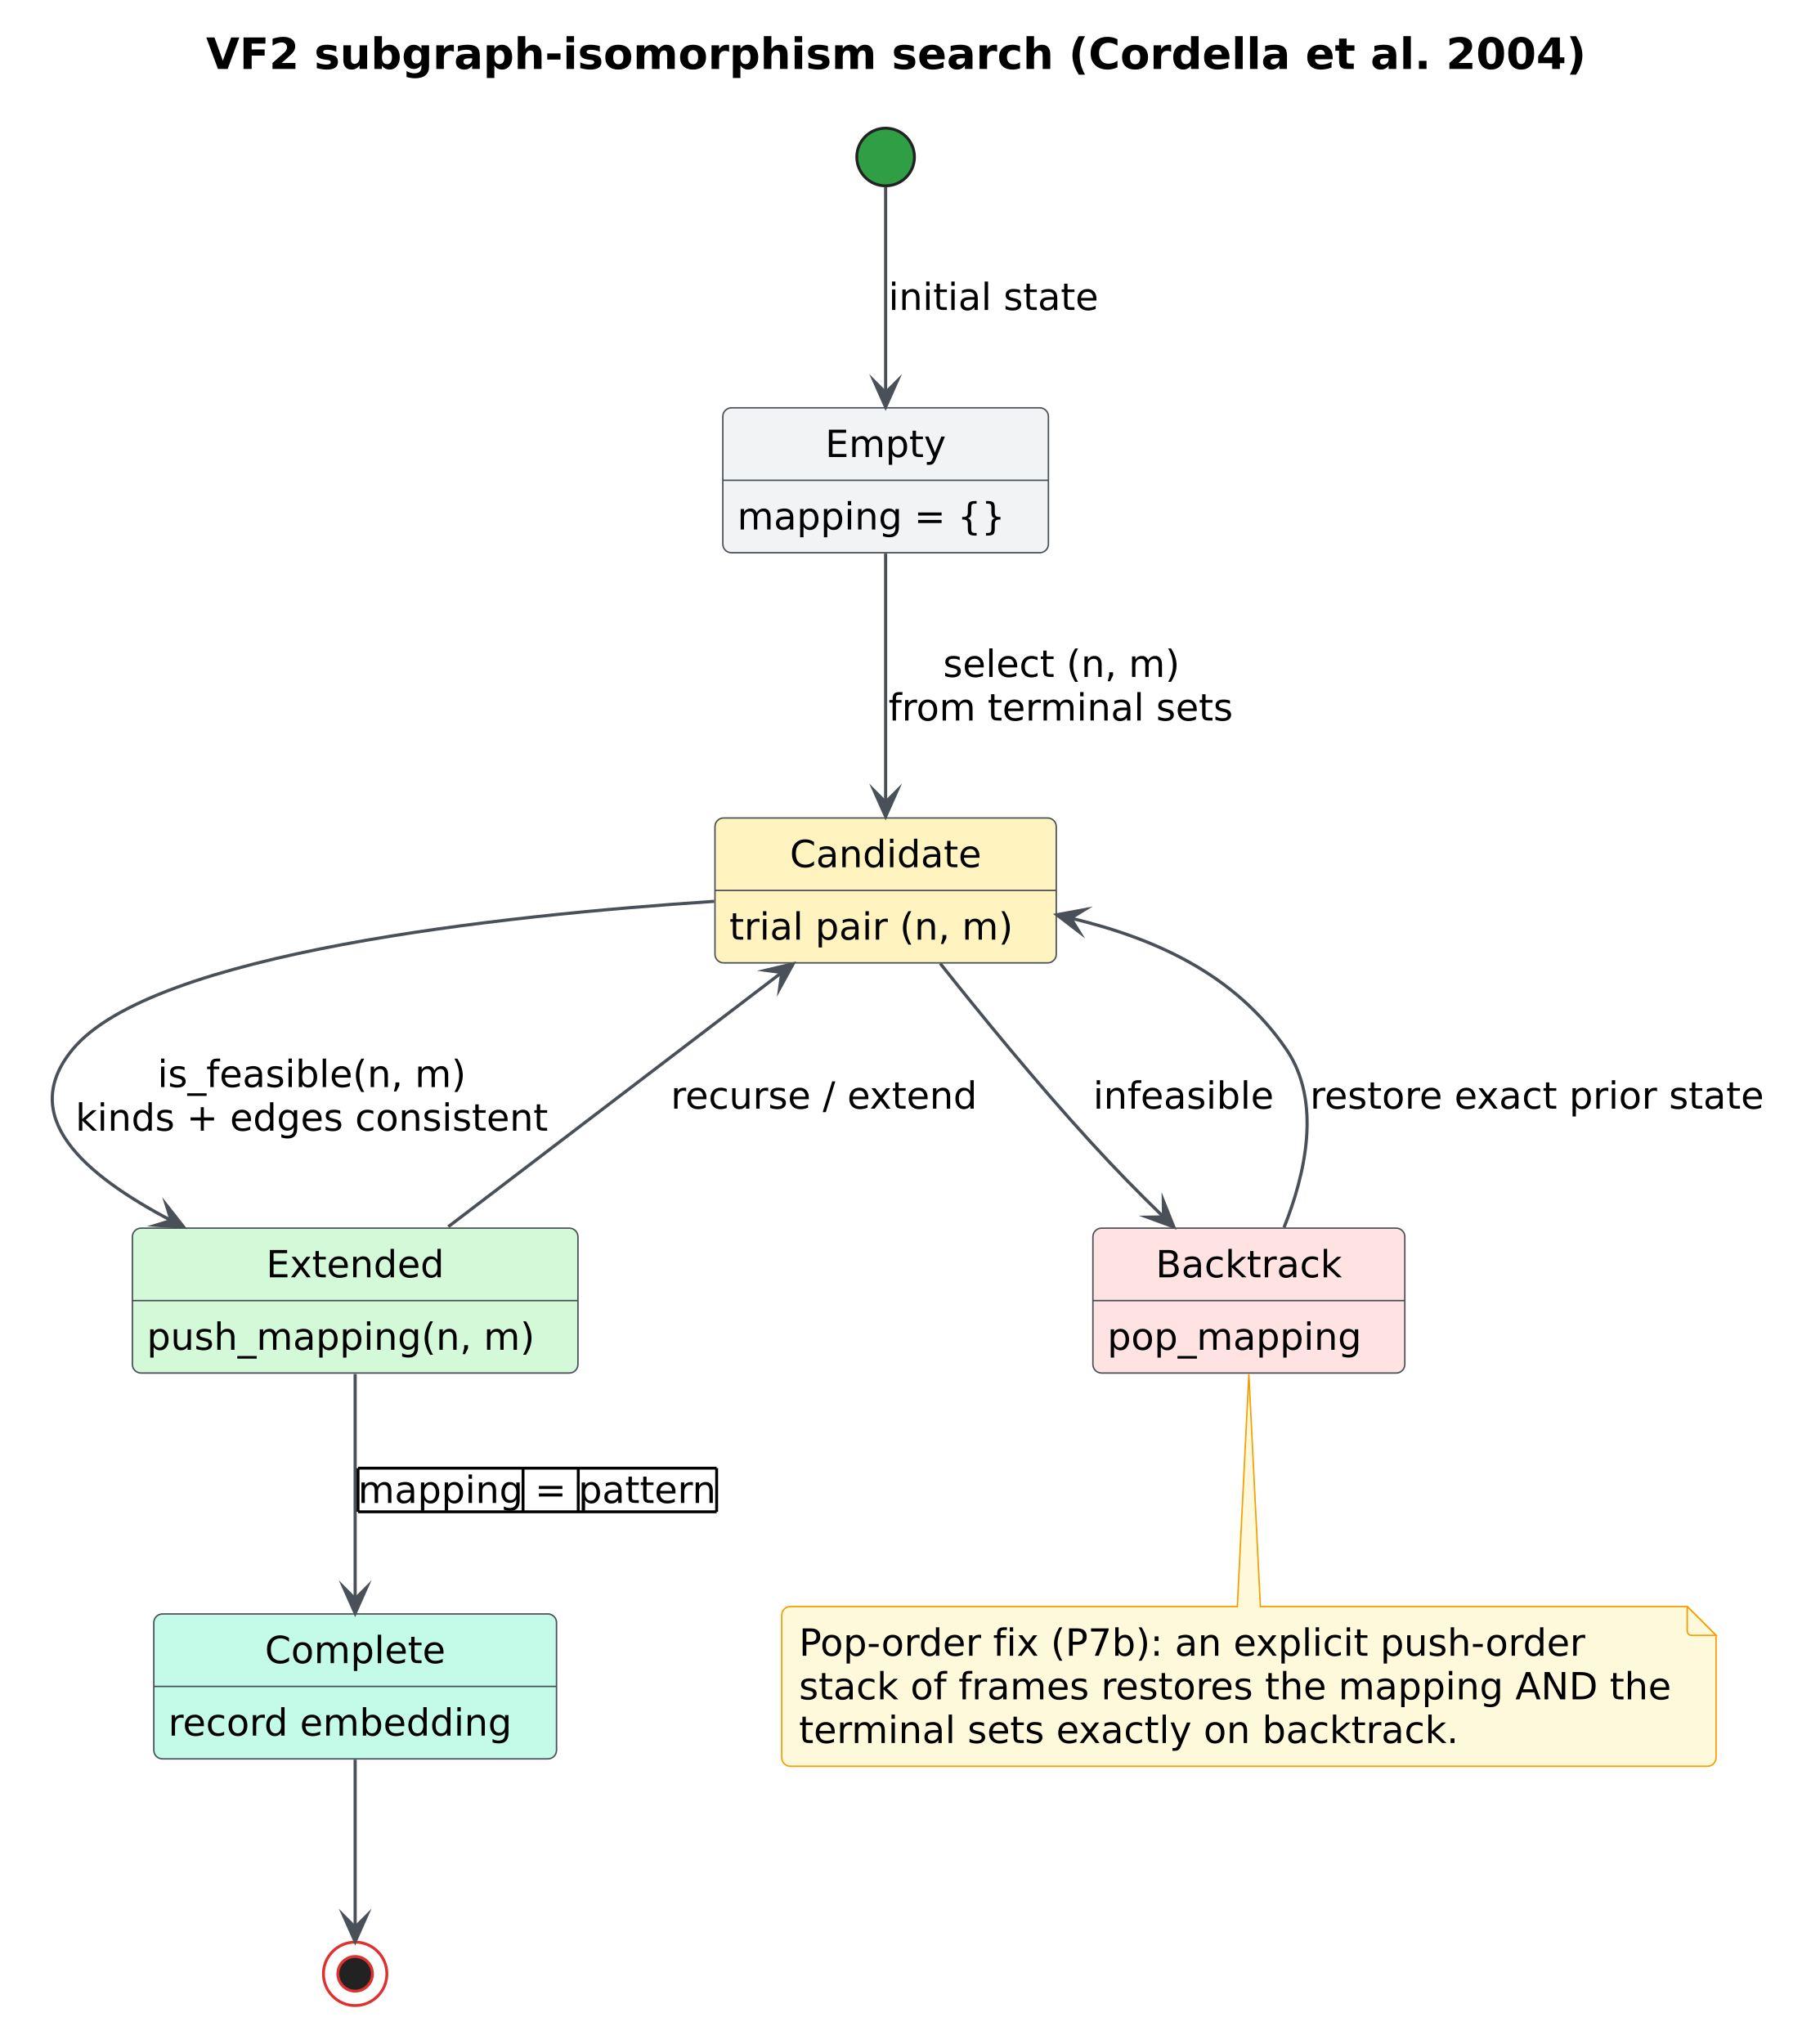
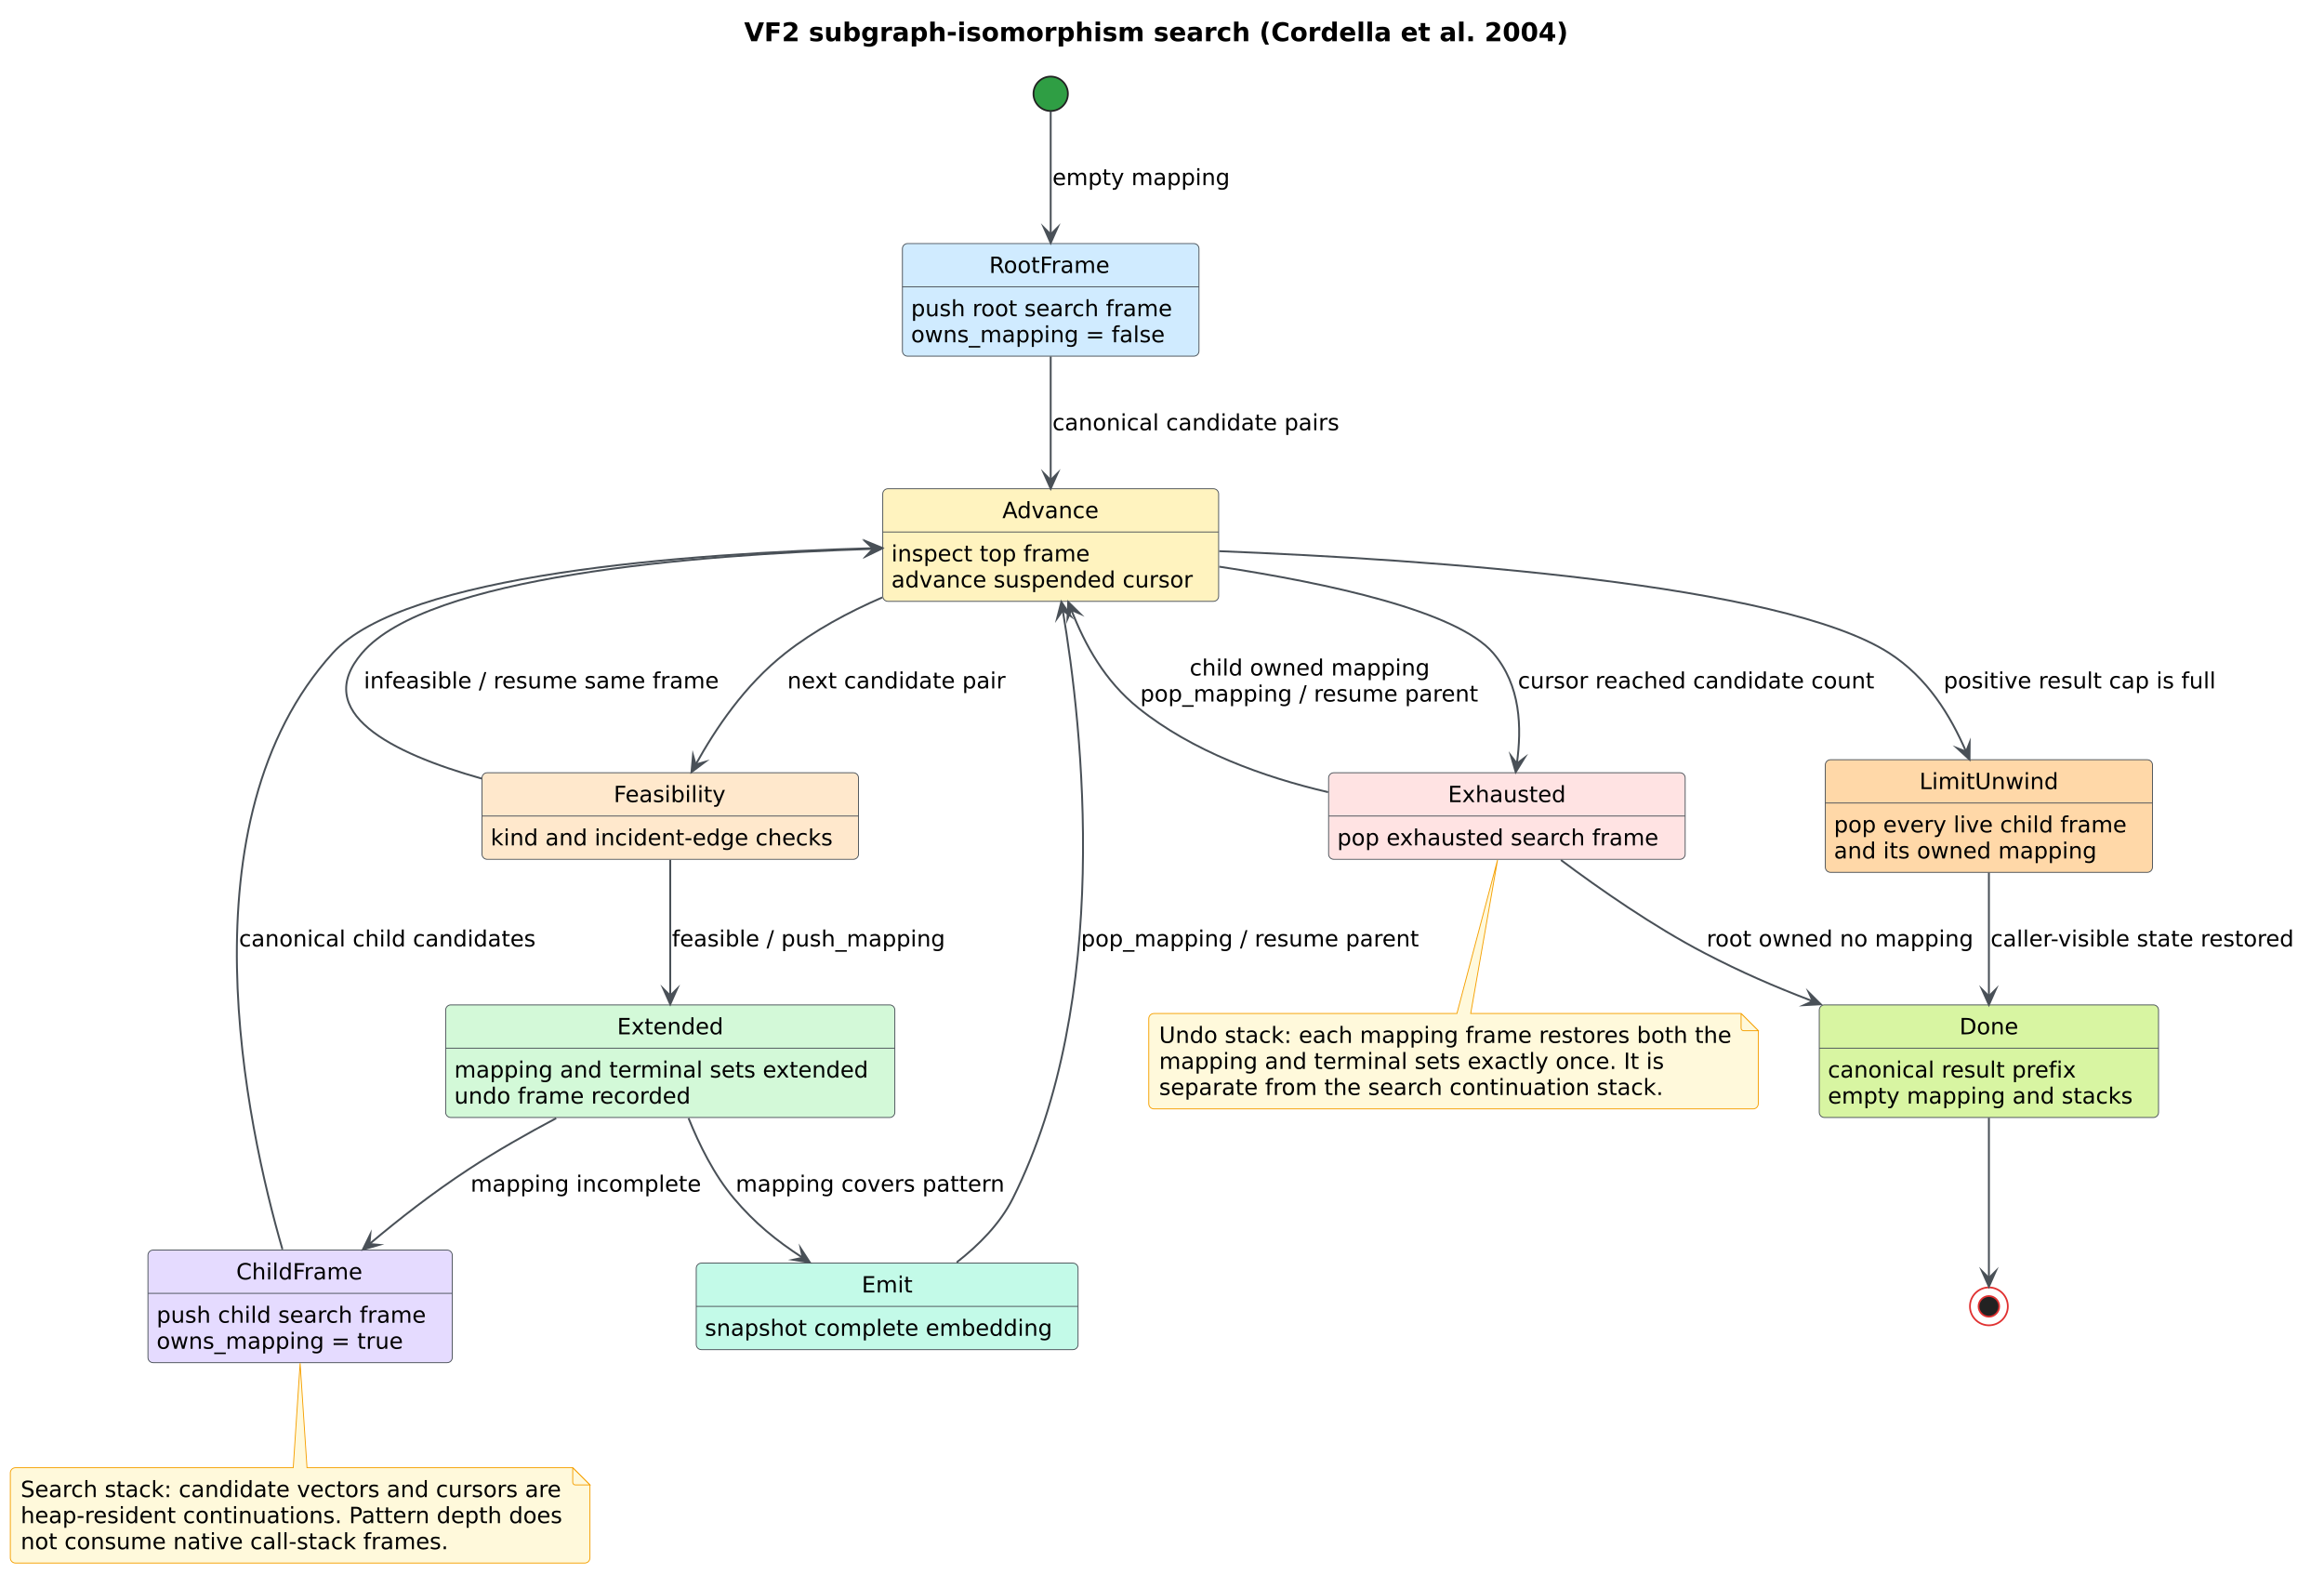
- <svg xmlns="http://www.w3.org/2000/svg" contentStyleType="text/css" data-diagram-type="STATE" height="709px" preserveAspectRatio="none" style="width:628px;height:709px;background:#FFFFFF;" version="1.1" viewBox="0 0 628 709" width="628px" zoomAndPan="magnify">
+ <svg xmlns="http://www.w3.org/2000/svg" contentStyleType="text/css" data-diagram-type="STATE" height="922px" preserveAspectRatio="none" style="width:1350px;height:922px;background:#FFFFFF;" version="1.1" viewBox="0 0 1350 922" width="1350px" zoomAndPan="magnify">
  <defs />
  <g>
    <g class="title" data-source-line="2">
-       <text fill="#000000" font-family="'DejaVu Sans'" font-size="15" font-weight="700" lengthAdjust="spacing" textLength="478.674" x="71.481" y="23.923">VF2 subgraph-isomorphism search (Cordella et al. 2004)</text>
+       <text fill="#000000" font-family="'DejaVu Sans'" font-size="15" font-weight="700" lengthAdjust="spacing" textLength="478.674" x="432.273" y="23.923">VF2 subgraph-isomorphism search (Cordella et al. 2004)</text>
    </g>
-     <g class="entity" data-qualified-name="Empty" data-source-line="4" id="ent0001">
-       <rect fill="#F1F3F5" height="50.266" rx="3" ry="3" style="stroke:#495057;stroke-width:0.5;" width="112.936" x="250.72" y="141.461" />
-       <line style="stroke:#495057;stroke-width:0.5;" x1="250.72" x2="363.656" y1="166.594" y2="166.594" />
-       <text fill="#000000" font-family="'DejaVu Sans'" font-size="13" lengthAdjust="spacing" textLength="41.92" x="286.228" y="158.528">Empty</text>
-       <text fill="#000000" font-family="'DejaVu Sans'" font-size="13" lengthAdjust="spacing" textLength="92.936" x="255.72" y="183.661">mapping = {}</text>
+     <g class="entity" data-qualified-name="RootFrame" data-source-line="4" id="ent0001">
+       <rect fill="#D0EBFF" height="65.398" rx="3" ry="3" style="stroke:#495057;stroke-width:0.5;" width="172.268" x="524.21" y="141.461" />
+       <line style="stroke:#495057;stroke-width:0.5;" x1="524.21" x2="696.478" y1="166.594" y2="166.594" />
+       <text fill="#000000" font-family="'DejaVu Sans'" font-size="13" lengthAdjust="spacing" textLength="71.487" x="574.6" y="158.528">RootFrame</text>
+       <text fill="#000000" font-family="'DejaVu Sans'" font-size="13" lengthAdjust="spacing" textLength="152.268" x="529.21" y="183.661">push root search frame</text>
+       <text fill="#000000" font-family="'DejaVu Sans'" font-size="13" lengthAdjust="spacing" textLength="147.418" x="529.21" y="198.793">owns_mapping = false</text>
    </g>
-     <g class="entity" data-qualified-name="Candidate" data-source-line="6" id="ent0002">
-       <rect fill="#FFF3BF" height="50.266" rx="3" ry="3" style="stroke:#495057;stroke-width:0.5;" width="118.382" x="248" y="283.731" />
-       <line style="stroke:#495057;stroke-width:0.5;" x1="248" x2="366.382" y1="308.864" y2="308.864" />
-       <text fill="#000000" font-family="'DejaVu Sans'" font-size="13" lengthAdjust="spacing" textLength="66.46" x="273.961" y="300.798">Candidate</text>
-       <text fill="#000000" font-family="'DejaVu Sans'" font-size="13" lengthAdjust="spacing" textLength="98.382" x="253" y="325.931">trial pair (n, m)</text>
+     <g class="entity" data-qualified-name="Advance" data-source-line="7" id="ent0002">
+       <rect fill="#FFF3BF" height="65.398" rx="3" ry="3" style="stroke:#495057;stroke-width:0.5;" width="195.106" x="512.79" y="283.861" />
+       <line style="stroke:#495057;stroke-width:0.5;" x1="512.79" x2="707.896" y1="308.994" y2="308.994" />
+       <text fill="#000000" font-family="'DejaVu Sans'" font-size="13" lengthAdjust="spacing" textLength="56.19" x="582.249" y="300.928">Advance</text>
+       <text fill="#000000" font-family="'DejaVu Sans'" font-size="13" lengthAdjust="spacing" textLength="115.235" x="517.79" y="326.061">inspect top frame</text>
+       <text fill="#000000" font-family="'DejaVu Sans'" font-size="13" lengthAdjust="spacing" textLength="175.106" x="517.79" y="341.193">advance suspended cursor</text>
    </g>
-     <g class="entity" data-qualified-name="Extended" data-source-line="9" id="ent0003">
-       <rect fill="#D3F9D8" height="50.266" rx="3" ry="3" style="stroke:#495057;stroke-width:0.5;" width="154.551" x="45.92" y="426.001" />
-       <line style="stroke:#495057;stroke-width:0.5;" x1="45.92" x2="200.471" y1="451.134" y2="451.134" />
-       <text fill="#000000" font-family="'DejaVu Sans'" font-size="13" lengthAdjust="spacing" textLength="61.744" x="92.324" y="443.068">Extended</text>
-       <text fill="#000000" font-family="'DejaVu Sans'" font-size="13" lengthAdjust="spacing" textLength="134.551" x="50.92" y="468.201">push_mapping(n, m)</text>
+     <g class="entity" data-qualified-name="Feasibility" data-source-line="12" id="ent0003">
+       <rect fill="#FFE8CC" height="50.266" rx="3" ry="3" style="stroke:#495057;stroke-width:0.5;" width="218.707" x="279.99" y="448.821" />
+       <line style="stroke:#495057;stroke-width:0.5;" x1="279.99" x2="498.697" y1="473.954" y2="473.954" />
+       <text fill="#000000" font-family="'DejaVu Sans'" font-size="13" lengthAdjust="spacing" textLength="65.705" x="356.491" y="465.888">Feasibility</text>
+       <text fill="#000000" font-family="'DejaVu Sans'" font-size="13" lengthAdjust="spacing" textLength="198.707" x="284.99" y="491.021">kind and incident-edge checks</text>
    </g>
-     <g class="entity" data-qualified-name="Backtrack" data-source-line="12" id="ent0004">
-       <rect fill="#FFE3E3" height="50.266" rx="3" ry="3" style="stroke:#495057;stroke-width:0.5;" width="108.194" x="379.09" y="426.001" />
-       <line style="stroke:#495057;stroke-width:0.5;" x1="379.09" x2="487.284" y1="451.134" y2="451.134" />
-       <text fill="#000000" font-family="'DejaVu Sans'" font-size="13" lengthAdjust="spacing" textLength="64.644" x="400.865" y="443.068">Backtrack</text>
-       <text fill="#000000" font-family="'DejaVu Sans'" font-size="13" lengthAdjust="spacing" textLength="88.194" x="384.09" y="468.201">pop_mapping</text>
+     <g class="entity" data-qualified-name="Extended" data-source-line="16" id="ent0004">
+       <rect fill="#D3F9D8" height="65.398" rx="3" ry="3" style="stroke:#495057;stroke-width:0.5;" width="260.925" x="258.88" y="583.651" />
+       <line style="stroke:#495057;stroke-width:0.5;" x1="258.88" x2="519.805" y1="608.784" y2="608.784" />
+       <text fill="#000000" font-family="'DejaVu Sans'" font-size="13" lengthAdjust="spacing" textLength="61.744" x="358.471" y="600.718">Extended</text>
+       <text fill="#000000" font-family="'DejaVu Sans'" font-size="13" lengthAdjust="spacing" textLength="240.925" x="263.88" y="625.851">mapping and terminal sets extended</text>
+       <text fill="#000000" font-family="'DejaVu Sans'" font-size="13" lengthAdjust="spacing" textLength="137.789" x="263.88" y="640.984">undo frame recorded</text>
    </g>
-     <g class="entity" data-qualified-name="Complete" data-source-line="14" id="ent0005">
-       <rect fill="#C3FAE8" height="50.266" rx="3" ry="3" style="stroke:#495057;stroke-width:0.5;" width="139.691" x="53.35" y="559.831" />
-       <line style="stroke:#495057;stroke-width:0.5;" x1="53.35" x2="193.041" y1="584.964" y2="584.964" />
-       <text fill="#000000" font-family="'DejaVu Sans'" font-size="13" lengthAdjust="spacing" textLength="62.651" x="91.87" y="576.898">Complete</text>
-       <text fill="#000000" font-family="'DejaVu Sans'" font-size="13" lengthAdjust="spacing" textLength="119.691" x="58.35" y="602.031">record embedding</text>
+     <g class="entity" data-qualified-name="ChildFrame" data-source-line="20" id="ent0005">
+       <rect fill="#E5DBFF" height="65.398" rx="3" ry="3" style="stroke:#495057;stroke-width:0.5;" width="176.781" x="85.95" y="726.051" />
+       <line style="stroke:#495057;stroke-width:0.5;" x1="85.95" x2="262.731" y1="751.184" y2="751.184" />
+       <text fill="#000000" font-family="'DejaVu Sans'" font-size="13" lengthAdjust="spacing" textLength="74.242" x="137.219" y="743.118">ChildFrame</text>
+       <text fill="#000000" font-family="'DejaVu Sans'" font-size="13" lengthAdjust="spacing" textLength="156.781" x="90.95" y="768.251">push child search frame</text>
+       <text fill="#000000" font-family="'DejaVu Sans'" font-size="13" lengthAdjust="spacing" textLength="143.171" x="90.95" y="783.384">owns_mapping = true</text>
    </g>
-     <g class="start_entity" data-qualified-name=".start." data-source-line="3" id="ent0006">
-       <ellipse cx="307.19" cy="54.461" fill="#2F9E44" rx="10" ry="10" style="stroke:#222222;stroke-width:1;" />
+     <g class="entity" data-qualified-name="Emit" data-source-line="23" id="ent0006">
+       <rect fill="#C3FAE8" height="50.266" rx="3" ry="3" style="stroke:#495057;stroke-width:0.5;" width="221.798" x="404.44" y="733.621" />
+       <line style="stroke:#495057;stroke-width:0.5;" x1="404.44" x2="626.238" y1="758.754" y2="758.754" />
+       <text fill="#000000" font-family="'DejaVu Sans'" font-size="13" lengthAdjust="spacing" textLength="29.586" x="500.546" y="750.688">Emit</text>
+       <text fill="#000000" font-family="'DejaVu Sans'" font-size="13" lengthAdjust="spacing" textLength="201.798" x="409.44" y="775.821">snapshot complete embedding</text>
    </g>
-     <g class="end_entity" data-qualified-name=".end." data-source-line="15" id="ent0014">
-       <ellipse cx="123.19" cy="684.661" fill="none" rx="11" ry="11" style="stroke:#E03131;stroke-width:1;" />
-       <ellipse cx="123.19" cy="684.661" fill="#222222" rx="6" ry="6" style="stroke:#E03131;stroke-width:1;" />
+     <g class="entity" data-qualified-name="Exhausted" data-source-line="26" id="ent0007">
+       <rect fill="#FFE3E3" height="50.266" rx="3" ry="3" style="stroke:#495057;stroke-width:0.5;" width="207.129" x="771.78" y="448.821" />
+       <line style="stroke:#495057;stroke-width:0.5;" x1="771.78" x2="978.909" y1="473.954" y2="473.954" />
+       <text fill="#000000" font-family="'DejaVu Sans'" font-size="13" lengthAdjust="spacing" textLength="68.472" x="841.108" y="465.888">Exhausted</text>
+       <text fill="#000000" font-family="'DejaVu Sans'" font-size="13" lengthAdjust="spacing" textLength="187.129" x="776.78" y="491.021">pop exhausted search frame</text>
    </g>
-     <g class="entity" data-qualified-name="GMN16" data-source-line="17" id="ent0017">
-       <path d="M271.14,560.261 L271.14,609.659 A3,3 0 0 0 274.14,612.659 L592.247,612.659 A3,3 0 0 0 595.247,609.659 L595.247,567.261 L585.247,557.261 L437.19,557.261 L433.19,476.621 L429.19,557.261 L274.14,557.261 A3,3 0 0 0 271.14,560.261" fill="#FFF9DB" style="stroke:#F59F00;stroke-width:0.5;" />
-       <path d="M585.247,557.261 L585.247,565.761 A1.5,1.5 0 0 0 586.747,567.261 L595.247,567.261 L585.247,557.261" fill="#FFF9DB" style="stroke:#F59F00;stroke-width:0.5;" />
-       <text fill="#000000" font-family="'DejaVu Sans'" font-size="13" lengthAdjust="spacing" textLength="273.375" x="277.14" y="574.328">Pop-order fix (P7b): an explicit push-order</text>
-       <text fill="#000000" font-family="'DejaVu Sans'" font-size="13" lengthAdjust="spacing" textLength="303.107" x="277.14" y="589.461">stack of frames restores the mapping AND the</text>
-       <text fill="#000000" font-family="'DejaVu Sans'" font-size="13" lengthAdjust="spacing" textLength="229.214" x="277.14" y="604.593">terminal sets exactly on backtrack.</text>
+     <g class="entity" data-qualified-name="LimitUnwind" data-source-line="30" id="ent0008">
+       <rect fill="#FFD8A8" height="65.398" rx="3" ry="3" style="stroke:#495057;stroke-width:0.5;" width="190.041" x="1060.32" y="441.261" />
+       <line style="stroke:#495057;stroke-width:0.5;" x1="1060.32" x2="1250.361" y1="466.394" y2="466.394" />
+       <text fill="#000000" font-family="'DejaVu Sans'" font-size="13" lengthAdjust="spacing" textLength="80.717" x="1114.982" y="458.328">LimitUnwind</text>
+       <text fill="#000000" font-family="'DejaVu Sans'" font-size="13" lengthAdjust="spacing" textLength="170.041" x="1065.32" y="483.461">pop every live child frame</text>
+       <text fill="#000000" font-family="'DejaVu Sans'" font-size="13" lengthAdjust="spacing" textLength="152.648" x="1065.32" y="498.594">and its owned mapping</text>
    </g>
-     <g class="link" data-entity-1="ent0006" data-entity-2="ent0001" data-link-type="dependency" data-source-line="3" id="lnk7">
-       <path d="M307.19,64.851 C307.19,81.601 307.19,112.131 307.19,136.191" fill="none" id="*start*-to-Empty" style="stroke:#495057;stroke-width:1.1;" />
-       <polygon fill="#495057" points="307.19,141.191,311.19,132.191,307.19,136.191,303.19,132.191,307.19,141.191" style="stroke:#495057;stroke-width:1.1;stroke-linejoin:miter;stroke-miterlimit:10;" />
-       <text fill="#000000" font-family="'DejaVu Sans'" font-size="13" lengthAdjust="spacing" textLength="72.814" x="308.19" y="107.528">initial state</text>
+     <g class="entity" data-qualified-name="Done" data-source-line="33" id="ent0009">
+       <rect fill="#D8F5A2" height="65.398" rx="3" ry="3" style="stroke:#495057;stroke-width:0.5;" width="197.081" x="1056.8" y="583.651" />
+       <line style="stroke:#495057;stroke-width:0.5;" x1="1056.8" x2="1253.881" y1="608.784" y2="608.784" />
+       <text fill="#000000" font-family="'DejaVu Sans'" font-size="13" lengthAdjust="spacing" textLength="34.201" x="1138.24" y="600.718">Done</text>
+       <text fill="#000000" font-family="'DejaVu Sans'" font-size="13" lengthAdjust="spacing" textLength="144.689" x="1061.8" y="625.851">canonical result prefix</text>
+       <text fill="#000000" font-family="'DejaVu Sans'" font-size="13" lengthAdjust="spacing" textLength="177.081" x="1061.8" y="640.984">empty mapping and stacks</text>
    </g>
-     <g class="link" data-entity-1="ent0001" data-entity-2="ent0002" data-link-type="dependency" data-source-line="5" id="lnk8">
-       <path d="M307.19,192.031 C307.19,217.621 307.19,252.581 307.19,278.241" fill="none" id="Empty-to-Candidate" style="stroke:#495057;stroke-width:1.1;" />
-       <polygon fill="#495057" points="307.19,283.241,311.19,274.241,307.19,278.241,303.19,274.241,307.19,283.241" style="stroke:#495057;stroke-width:1.1;stroke-linejoin:miter;stroke-miterlimit:10;" />
-       <text fill="#000000" font-family="'DejaVu Sans'" font-size="13" lengthAdjust="spacing" textLength="82.069" x="327.144" y="234.798">select (n, m)</text>
-       <text fill="#000000" font-family="'DejaVu Sans'" font-size="13" lengthAdjust="spacing" textLength="119.977" x="308.19" y="249.931">from terminal sets</text>
+     <g class="start_entity" data-qualified-name=".start." data-source-line="3" id="ent0010">
+       <ellipse cx="610.34" cy="54.461" fill="#2F9E44" rx="10" ry="10" style="stroke:#222222;stroke-width:1;" />
    </g>
-     <g class="link" data-entity-1="ent0002" data-entity-2="ent0003" data-link-type="dependency" data-source-line="7" id="lnk9">
-       <path d="M247.75,312.651 C173.51,317.531 52.86,330.511 25.19,364.001 C6,387.221 28.777,407.23 59.347,423.34" fill="none" id="Candidate-to-Extended" style="stroke:#495057;stroke-width:1.1;" />
-       <polygon fill="#495057" points="63.77,425.671,57.673,417.936,59.347,423.34,53.943,425.014,63.77,425.671" style="stroke:#495057;stroke-width:1.1;stroke-linejoin:miter;stroke-miterlimit:10;" />
-       <text fill="#000000" font-family="'DejaVu Sans'" font-size="13" lengthAdjust="spacing" textLength="106.983" x="54.647" y="377.068">is_feasible(n, m)</text>
-       <text fill="#000000" font-family="'DejaVu Sans'" font-size="13" lengthAdjust="spacing" textLength="163.897" x="26.19" y="392.201">kinds + edges consistent</text>
+     <g class="end_entity" data-qualified-name=".end." data-source-line="34" id="ent0025">
+       <ellipse cx="1155.34" cy="758.751" fill="none" rx="11" ry="11" style="stroke:#E03131;stroke-width:1;" />
+       <ellipse cx="1155.34" cy="758.751" fill="#222222" rx="6" ry="6" style="stroke:#E03131;stroke-width:1;" />
    </g>
-     <g class="link" data-entity-1="ent0003" data-entity-2="ent0002" data-link-type="dependency" data-source-line="11" id="lnk12">
-       <path d="M155.49,425.511 C189.15,399.851 237.593,362.911 271.163,337.331" fill="none" id="Extended-to-Candidate" style="stroke:#495057;stroke-width:1.1;" />
-       <polygon fill="#495057" points="275.14,334.301,265.557,336.574,271.163,337.331,270.406,342.937,275.14,334.301" style="stroke:#495057;stroke-width:1.1;stroke-linejoin:miter;stroke-miterlimit:10;" />
-       <text fill="#000000" font-family="'DejaVu Sans'" font-size="13" lengthAdjust="spacing" textLength="106.768" x="232.67" y="384.568">recurse / extend</text>
+     <g class="entity" data-qualified-name="GMN27" data-source-line="37" id="ent0028">
+       <path d="M6,855.451 L6,904.849 A3,3 0 0 0 9,907.849 L339.688,907.849 A3,3 0 0 0 342.688,904.849 L342.688,862.451 L332.688,852.451 L178.34,852.451 L174.34,791.751 L170.34,852.451 L9,852.451 A3,3 0 0 0 6,855.451" fill="#FFF9DB" style="stroke:#F59F00;stroke-width:0.5;" />
+       <path d="M332.688,852.451 L332.688,860.951 A1.5,1.5 0 0 0 334.188,862.451 L342.688,862.451 L332.688,852.451" fill="#FFF9DB" style="stroke:#F59F00;stroke-width:0.5;" />
+       <text fill="#000000" font-family="'DejaVu Sans'" font-size="13" lengthAdjust="spacing" textLength="314.514" x="12" y="869.518">Search stack: candidate vectors and cursors are</text>
+       <text fill="#000000" font-family="'DejaVu Sans'" font-size="13" lengthAdjust="spacing" textLength="315.688" x="12" y="884.651">heap-resident continuations. Pattern depth does</text>
+       <text fill="#000000" font-family="'DejaVu Sans'" font-size="13" lengthAdjust="spacing" textLength="248.435" x="12" y="899.784">not consume native call-stack frames.</text>
    </g>
-     <g class="link" data-entity-1="ent0002" data-entity-2="ent0004" data-link-type="dependency" data-source-line="8" id="lnk10">
-       <path d="M326.13,334.191 C340.07,351.761 359.74,375.841 378.19,396.001 C387.33,405.981 394.235,413.026 403.585,422.116" fill="none" id="Candidate-to-Backtrack" style="stroke:#495057;stroke-width:1.1;" />
-       <polygon fill="#495057" points="407.17,425.601,403.505,416.459,403.585,422.116,397.929,422.195,407.17,425.601" style="stroke:#495057;stroke-width:1.1;stroke-linejoin:miter;stroke-miterlimit:10;" />
-       <text fill="#000000" font-family="'DejaVu Sans'" font-size="13" lengthAdjust="spacing" textLength="62.639" x="379.19" y="384.568">infeasible</text>
+     <g class="entity" data-qualified-name="GMN30" data-source-line="43" id="ent0031">
+       <path d="M667.31,591.651 L667.31,641.049 A3,3 0 0 0 670.31,644.049 L1018.384,644.049 A3,3 0 0 0 1021.384,641.049 L1021.384,598.651 L1011.384,588.651 L854.32,588.651 L869.94,499.411 L846.32,588.651 L670.31,588.651 A3,3 0 0 0 667.31,591.651" fill="#FFF9DB" style="stroke:#F59F00;stroke-width:0.5;" />
+       <path d="M1011.384,588.651 L1011.384,597.151 A1.5,1.5 0 0 0 1012.884,598.651 L1021.384,598.651 L1011.384,588.651" fill="#FFF9DB" style="stroke:#F59F00;stroke-width:0.5;" />
+       <text fill="#000000" font-family="'DejaVu Sans'" font-size="13" lengthAdjust="spacing" textLength="333.074" x="673.31" y="605.718">Undo stack: each mapping frame restores both the</text>
+       <text fill="#000000" font-family="'DejaVu Sans'" font-size="13" lengthAdjust="spacing" textLength="293.789" x="673.31" y="620.851">mapping and terminal sets exactly once. It is</text>
+       <text fill="#000000" font-family="'DejaVu Sans'" font-size="13" lengthAdjust="spacing" textLength="293.44" x="673.31" y="635.984">separate from the search continuation stack.</text>
    </g>
-     <g class="link" data-entity-1="ent0004" data-entity-2="ent0002" data-link-type="dependency" data-source-line="13" id="lnk13">
-       <path d="M445.38,425.801 C452.75,407.331 458.57,382.101 446.19,364.001 C428.29,337.811 400.552,325.456 371.422,318.476" fill="none" id="Backtrack-to-Candidate" style="stroke:#495057;stroke-width:1.1;" />
-       <polygon fill="#495057" points="366.56,317.311,374.38,323.298,371.422,318.476,376.244,315.518,366.56,317.311" style="stroke:#495057;stroke-width:1.1;stroke-linejoin:miter;stroke-miterlimit:10;" />
-       <text fill="#000000" font-family="'DejaVu Sans'" font-size="13" lengthAdjust="spacing" textLength="158.247" x="454.39" y="384.568">restore exact prior state</text>
+     <g class="link" data-entity-1="ent0010" data-entity-2="ent0001" data-link-type="dependency" data-source-line="3" id="lnk11">
+       <path d="M610.34,64.691 C610.34,80.951 610.34,110.401 610.34,136.131" fill="none" id="*start*-to-RootFrame" style="stroke:#495057;stroke-width:1.1;" />
+       <polygon fill="#495057" points="610.34,141.131,614.34,132.131,610.34,136.131,606.34,132.131,610.34,141.131" style="stroke:#495057;stroke-width:1.1;stroke-linejoin:miter;stroke-miterlimit:10;" />
+       <text fill="#000000" font-family="'DejaVu Sans'" font-size="13" lengthAdjust="spacing" textLength="103.073" x="611.34" y="107.528">empty mapping</text>
    </g>
-     <g class="link" data-entity-1="ent0003" data-entity-2="ent0005" data-link-type="dependency" data-source-line="10" id="lnk11">
-       <path d="M123.19,476.621 C123.19,500.301 123.19,530.971 123.19,554.601" fill="none" id="Extended-to-Complete" style="stroke:#495057;stroke-width:1.1;" />
-       <polygon fill="#495057" points="123.19,559.601,127.19,550.601,123.19,554.601,119.19,550.601,123.19,559.601" style="stroke:#495057;stroke-width:1.1;stroke-linejoin:miter;stroke-miterlimit:10;" />
-       <text fill="#000000" font-family="'DejaVu Sans'" font-size="13" lengthAdjust="spacing" textLength="57.237" x="124.19" y="521.328">mapping</text>
-       <text fill="#000000" font-family="'DejaVu Sans'" font-size="13" lengthAdjust="spacing" textLength="10.893" x="185.559" y="521.328">=</text>
-       <text fill="#000000" font-family="'DejaVu Sans'" font-size="13" lengthAdjust="spacing" textLength="47.995" x="200.584" y="521.328">pattern</text>
-       <line style="stroke:#000000;stroke-width:1;" x1="124.19" x2="248.579" y1="509.261" y2="509.261" />
-       <line style="stroke:#000000;stroke-width:1;" x1="124.19" x2="248.579" y1="524.394" y2="524.394" />
-       <line style="stroke:#000000;stroke-width:1;" x1="124.19" x2="124.19" y1="509.261" y2="524.394" />
-       <line style="stroke:#000000;stroke-width:1;" x1="181.427" x2="181.427" y1="509.261" y2="524.394" />
-       <line style="stroke:#000000;stroke-width:1;" x1="200.584" x2="200.584" y1="509.261" y2="524.394" />
-       <line style="stroke:#000000;stroke-width:1;" x1="248.579" x2="248.579" y1="509.261" y2="524.394" />
+     <g class="link" data-entity-1="ent0001" data-entity-2="ent0002" data-link-type="dependency" data-source-line="5" id="lnk12">
+       <path d="M610.34,207.021 C610.34,229.991 610.34,255.881 610.34,278.821" fill="none" id="RootFrame-to-Advance" style="stroke:#495057;stroke-width:1.1;" />
+       <polygon fill="#495057" points="610.34,283.821,614.34,274.821,610.34,278.821,606.34,274.821,610.34,283.821" style="stroke:#495057;stroke-width:1.1;stroke-linejoin:miter;stroke-miterlimit:10;" />
+       <text fill="#000000" font-family="'DejaVu Sans'" font-size="13" lengthAdjust="spacing" textLength="166.626" x="611.34" y="249.928">canonical candidate pairs</text>
    </g>
-     <g class="link" data-entity-1="ent0005" data-entity-2="ent0014" data-link-type="dependency" data-source-line="15" id="lnk15">
-       <path d="M123.19,610.361 C123.19,630.711 123.19,653.681 123.19,668.501" fill="none" id="Complete-to-*end*" style="stroke:#495057;stroke-width:1.1;" />
-       <polygon fill="#495057" points="123.19,673.501,127.19,664.501,123.19,668.501,119.19,664.501,123.19,673.501" style="stroke:#495057;stroke-width:1.1;stroke-linejoin:miter;stroke-miterlimit:10;" />
+     <g class="link" data-entity-1="ent0002" data-entity-2="ent0008" data-link-type="dependency" data-source-line="8" id="lnk13">
+       <path d="M708.24,320.121 C831.53,325.011 1034.84,339.081 1097.34,379.261 C1119.71,393.631 1132.893,415.437 1142.093,436.557" fill="none" id="Advance-to-LimitUnwind" style="stroke:#495057;stroke-width:1.1;" />
+       <polygon fill="#495057" points="1144.09,441.141,1144.163,431.292,1142.093,436.557,1136.829,434.487,1144.09,441.141" style="stroke:#495057;stroke-width:1.1;stroke-linejoin:miter;stroke-miterlimit:10;" />
+       <text fill="#000000" font-family="'DejaVu Sans'" font-size="13" lengthAdjust="spacing" textLength="158.374" x="1129.04" y="399.828">positive result cap is full</text>
+     </g>
+     <g class="link" data-entity-1="ent0002" data-entity-2="ent0007" data-link-type="dependency" data-source-line="9" id="lnk14">
+       <path d="M708.27,329.131 C771.77,338.791 846.44,354.941 867.34,379.261 C883.52,398.071 883.985,422.627 881.144,443.487" fill="none" id="Advance-to-Exhausted" style="stroke:#495057;stroke-width:1.1;" />
+       <polygon fill="#495057" points="880.47,448.441,885.648,440.063,881.144,443.487,877.721,438.984,880.47,448.441" style="stroke:#495057;stroke-width:1.1;stroke-linejoin:miter;stroke-miterlimit:10;" />
+       <text fill="#000000" font-family="'DejaVu Sans'" font-size="13" lengthAdjust="spacing" textLength="207.352" x="881.74" y="399.828">cursor reached candidate count</text>
+     </g>
+     <g class="link" data-entity-1="ent0007" data-entity-2="ent0002" data-link-type="dependency" data-source-line="27" id="lnk22">
+       <path d="M771.49,460.091 C733.7,451.261 692.62,436.371 661.34,411.261 C641.7,395.491 630.371,374.684 622.341,354.274" fill="none" id="Exhausted-to-Advance" style="stroke:#495057;stroke-width:1.1;" />
+       <polygon fill="#495057" points="620.51,349.621,620.083,359.461,622.341,354.274,627.527,356.532,620.51,349.621" style="stroke:#495057;stroke-width:1.1;stroke-linejoin:miter;stroke-miterlimit:10;" />
+       <text fill="#000000" font-family="'DejaVu Sans'" font-size="13" lengthAdjust="spacing" textLength="139.439" x="691.063" y="392.328">child owned mapping</text>
+       <text fill="#000000" font-family="'DejaVu Sans'" font-size="13" lengthAdjust="spacing" textLength="196.885" x="662.34" y="407.461">pop_mapping / resume parent</text>
+     </g>
+     <g class="link" data-entity-1="ent0002" data-entity-2="ent0003" data-link-type="dependency" data-source-line="10" id="lnk15">
+       <path d="M512.53,346.991 C492.78,355.531 473,366.181 456.34,379.261 C432.43,398.031 415.73,423.171 404.12,444.051" fill="none" id="Advance-to-Feasibility" style="stroke:#495057;stroke-width:1.1;" />
+       <polygon fill="#495057" points="401.69,448.421,409.56,442.499,404.12,444.051,402.568,438.611,401.69,448.421" style="stroke:#495057;stroke-width:1.1;stroke-linejoin:miter;stroke-miterlimit:10;" />
+       <text fill="#000000" font-family="'DejaVu Sans'" font-size="13" lengthAdjust="spacing" textLength="126.998" x="457.34" y="399.828">next candidate pair</text>
+     </g>
+     <g class="link" data-entity-1="ent0003" data-entity-2="ent0002" data-link-type="dependency" data-source-line="13" id="lnk16">
+       <path d="M279.76,452.191 C226.93,437.311 180.77,413.741 210.34,379.261 C248.48,334.791 401.653,322.235 507.303,318.775" fill="none" id="Feasibility-to-Advance" style="stroke:#495057;stroke-width:1.1;" />
+       <polygon fill="#495057" points="512.3,318.611,503.174,314.908,507.303,318.775,503.436,322.903,512.3,318.611" style="stroke:#495057;stroke-width:1.1;stroke-linejoin:miter;stroke-miterlimit:10;" />
+       <text fill="#000000" font-family="'DejaVu Sans'" font-size="13" lengthAdjust="spacing" textLength="206.515" x="211.34" y="399.828">infeasible / resume same frame</text>
+     </g>
+     <g class="link" data-entity-1="ent0003" data-entity-2="ent0004" data-link-type="dependency" data-source-line="14" id="lnk17">
+       <path d="M389.34,499.411 C389.34,522.671 389.34,552.781 389.34,578.281" fill="none" id="Feasibility-to-Extended" style="stroke:#495057;stroke-width:1.1;" />
+       <polygon fill="#495057" points="389.34,583.281,393.34,574.281,389.34,578.281,385.34,574.281,389.34,583.281" style="stroke:#495057;stroke-width:1.1;stroke-linejoin:miter;stroke-miterlimit:10;" />
+       <text fill="#000000" font-family="'DejaVu Sans'" font-size="13" lengthAdjust="spacing" textLength="158.672" x="390.34" y="549.718">feasible / push_mapping</text>
+     </g>
+     <g class="link" data-entity-1="ent0004" data-entity-2="ent0006" data-link-type="dependency" data-source-line="17" id="lnk18">
+       <path d="M399.98,649.451 C406.08,664.671 414.84,682.451 426.34,696.051 C438.61,710.551 450.858,720.485 466.268,730.505" fill="none" id="Extended-to-Emit" style="stroke:#495057;stroke-width:1.1;" />
+       <polygon fill="#495057" points="470.46,733.231,465.095,724.971,466.268,730.505,460.734,731.678,470.46,733.231" style="stroke:#495057;stroke-width:1.1;stroke-linejoin:miter;stroke-miterlimit:10;" />
+       <text fill="#000000" font-family="'DejaVu Sans'" font-size="13" lengthAdjust="spacing" textLength="156.406" x="427.34" y="692.118">mapping covers pattern</text>
+     </g>
+     <g class="link" data-entity-1="ent0004" data-entity-2="ent0005" data-link-type="dependency" data-source-line="18" id="lnk19">
+       <path d="M323.09,649.471 C306.18,658.431 288.28,668.591 272.34,679.051 C251,693.061 232.532,707.499 214.602,722.529" fill="none" id="Extended-to-ChildFrame" style="stroke:#495057;stroke-width:1.1;" />
+       <polygon fill="#495057" points="210.77,725.741,220.237,723.025,214.602,722.529,215.098,716.894,210.77,725.741" style="stroke:#495057;stroke-width:1.1;stroke-linejoin:miter;stroke-miterlimit:10;" />
+       <text fill="#000000" font-family="'DejaVu Sans'" font-size="13" lengthAdjust="spacing" textLength="133.942" x="273.34" y="692.118">mapping incomplete</text>
+     </g>
+     <g class="link" data-entity-1="ent0005" data-entity-2="ent0002" data-link-type="dependency" data-source-line="21" id="lnk20">
+       <path d="M164.06,725.601 C143.15,653.341 104.79,476.811 193.34,379.261 C234.84,333.531 397.832,321.42 507.512,318.38" fill="none" id="ChildFrame-to-Advance" style="stroke:#495057;stroke-width:1.1;" />
+       <polygon fill="#495057" points="512.51,318.241,503.403,314.492,507.512,318.38,503.624,322.489,512.51,318.241" style="stroke:#495057;stroke-width:1.1;stroke-linejoin:miter;stroke-miterlimit:10;" />
+       <text fill="#000000" font-family="'DejaVu Sans'" font-size="13" lengthAdjust="spacing" textLength="172.314" x="138.83" y="549.718">canonical child candidates</text>
+     </g>
+     <g class="link" data-entity-1="ent0006" data-entity-2="ent0002" data-link-type="dependency" data-source-line="24" id="lnk21">
+       <path d="M555.75,733.181 C568.42,723.301 581,710.751 588.34,696.051 C646.47,579.771 628.831,422.561 617.361,354.531" fill="none" id="Emit-to-Advance" style="stroke:#495057;stroke-width:1.1;" />
+       <polygon fill="#495057" points="616.53,349.601,614.082,359.141,617.361,354.531,621.971,357.811,616.53,349.601" style="stroke:#495057;stroke-width:1.1;stroke-linejoin:miter;stroke-miterlimit:10;" />
+       <text fill="#000000" font-family="'DejaVu Sans'" font-size="13" lengthAdjust="spacing" textLength="196.885" x="627.94" y="549.718">pop_mapping / resume parent</text>
+     </g>
+     <g class="link" data-entity-1="ent0007" data-entity-2="ent0009" data-link-type="dependency" data-source-line="28" id="lnk23">
+       <path d="M906.75,499.531 C929.16,516.291 960.5,538.161 990.34,553.651 C1011.51,564.651 1030.429,572.887 1052.999,581.507" fill="none" id="Exhausted-to-Done" style="stroke:#495057;stroke-width:1.1;" />
+       <polygon fill="#495057" points="1057.67,583.291,1050.689,576.343,1052.999,581.507,1047.835,583.817,1057.67,583.291" style="stroke:#495057;stroke-width:1.1;stroke-linejoin:miter;stroke-miterlimit:10;" />
+       <text fill="#000000" font-family="'DejaVu Sans'" font-size="13" lengthAdjust="spacing" textLength="155.251" x="991.34" y="549.718">root owned no mapping</text>
+     </g>
+     <g class="link" data-entity-1="ent0008" data-entity-2="ent0009" data-link-type="dependency" data-source-line="31" id="lnk24">
+       <path d="M1155.34,506.811 C1155.34,529.791 1155.34,555.671 1155.34,578.621" fill="none" id="LimitUnwind-to-Done" style="stroke:#495057;stroke-width:1.1;" />
+       <polygon fill="#495057" points="1155.34,583.621,1159.34,574.621,1155.34,578.621,1151.34,574.621,1155.34,583.621" style="stroke:#495057;stroke-width:1.1;stroke-linejoin:miter;stroke-miterlimit:10;" />
+       <text fill="#000000" font-family="'DejaVu Sans'" font-size="13" lengthAdjust="spacing" textLength="177.88" x="1156.34" y="549.718">caller-visible state restored</text>
+     </g>
+     <g class="link" data-entity-1="ent0009" data-entity-2="ent0025" data-link-type="dependency" data-source-line="34" id="lnk26">
+       <path d="M1155.34,649.211 C1155.34,680.601 1155.34,721.751 1155.34,742.261" fill="none" id="Done-to-*end*" style="stroke:#495057;stroke-width:1.1;" />
+       <polygon fill="#495057" points="1155.34,747.261,1159.34,738.261,1155.34,742.261,1151.34,738.261,1155.34,747.261" style="stroke:#495057;stroke-width:1.1;stroke-linejoin:miter;stroke-miterlimit:10;" />
    </g>
  </g>
</svg>
